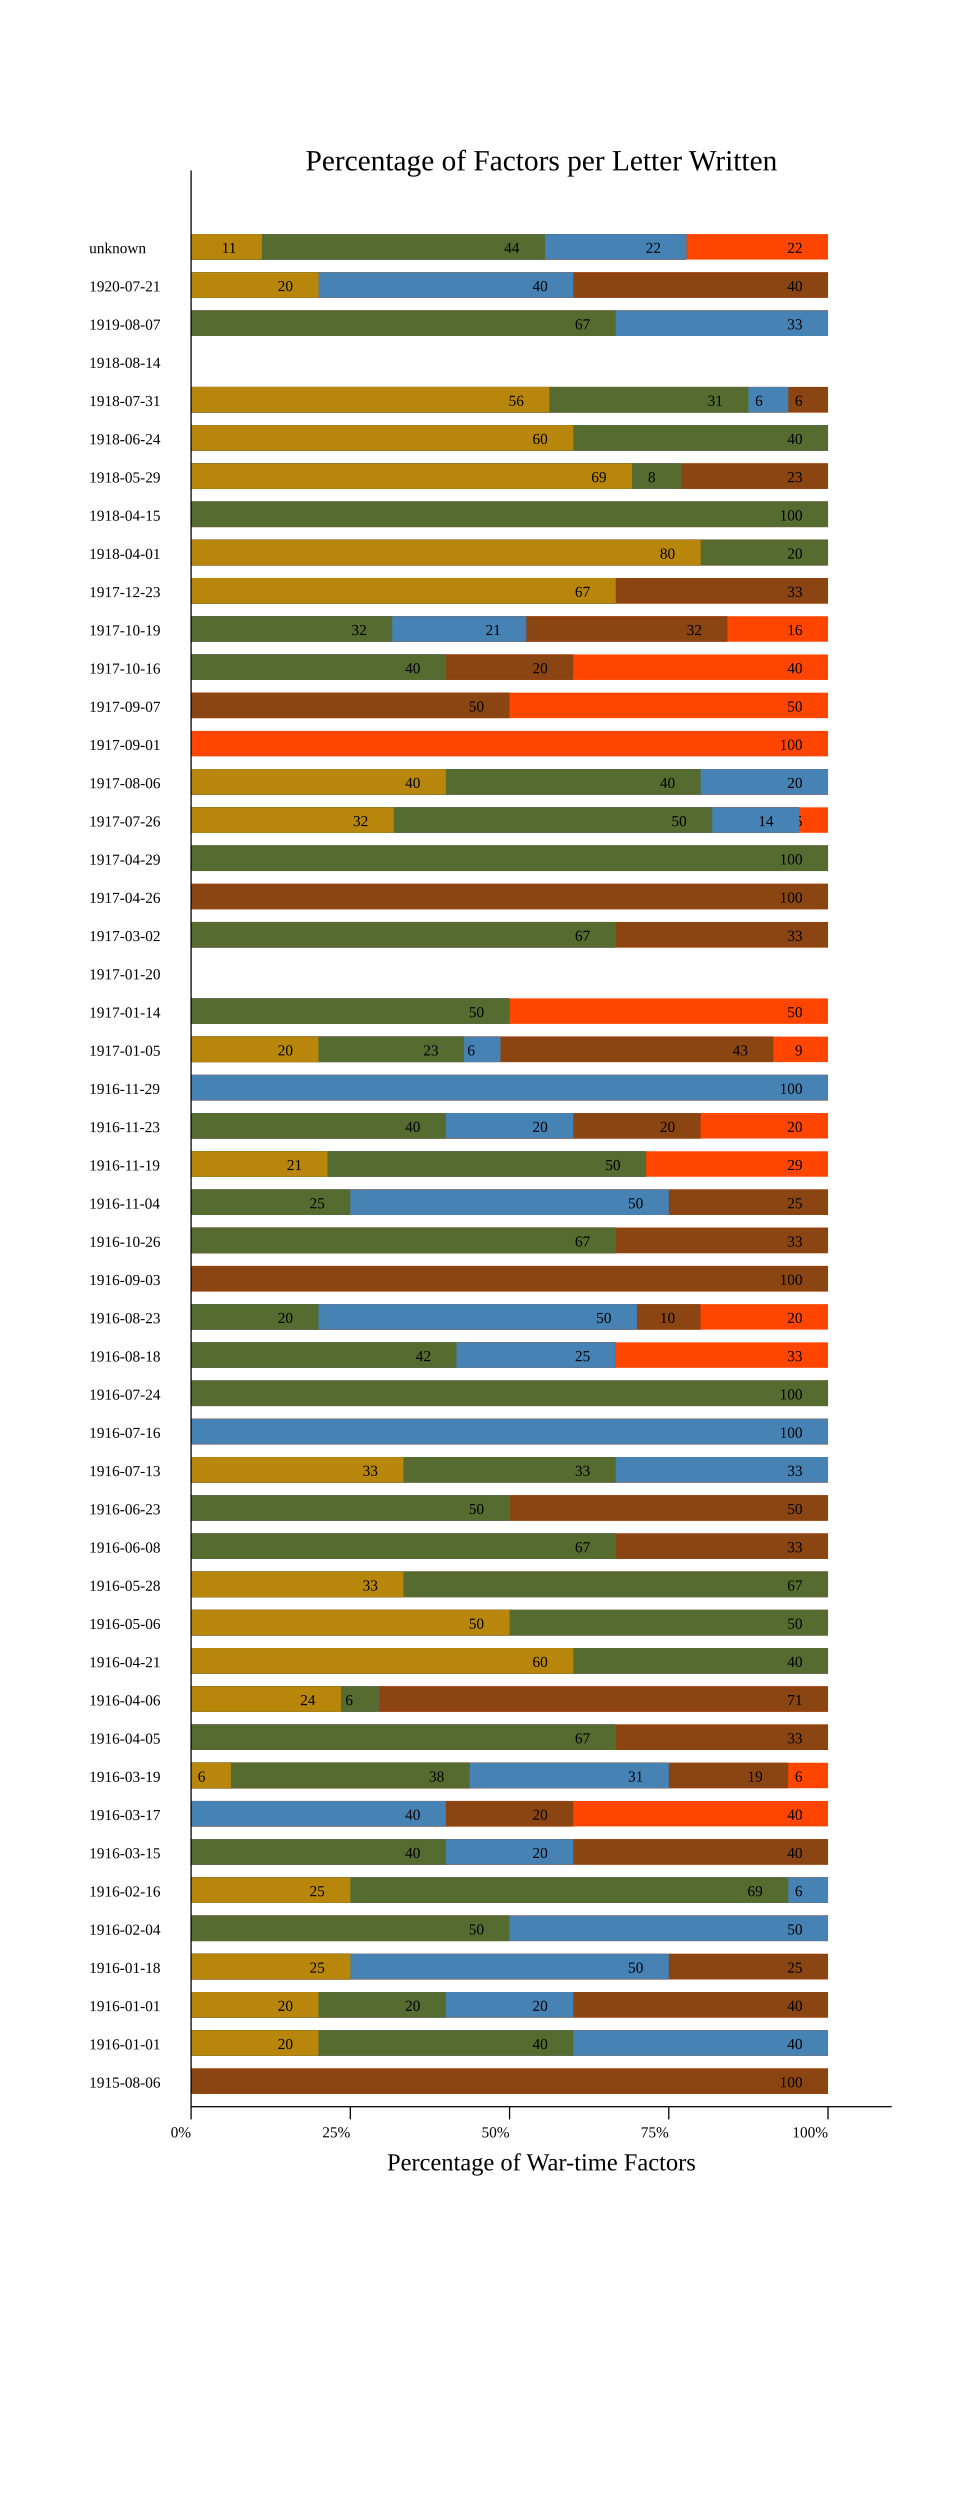
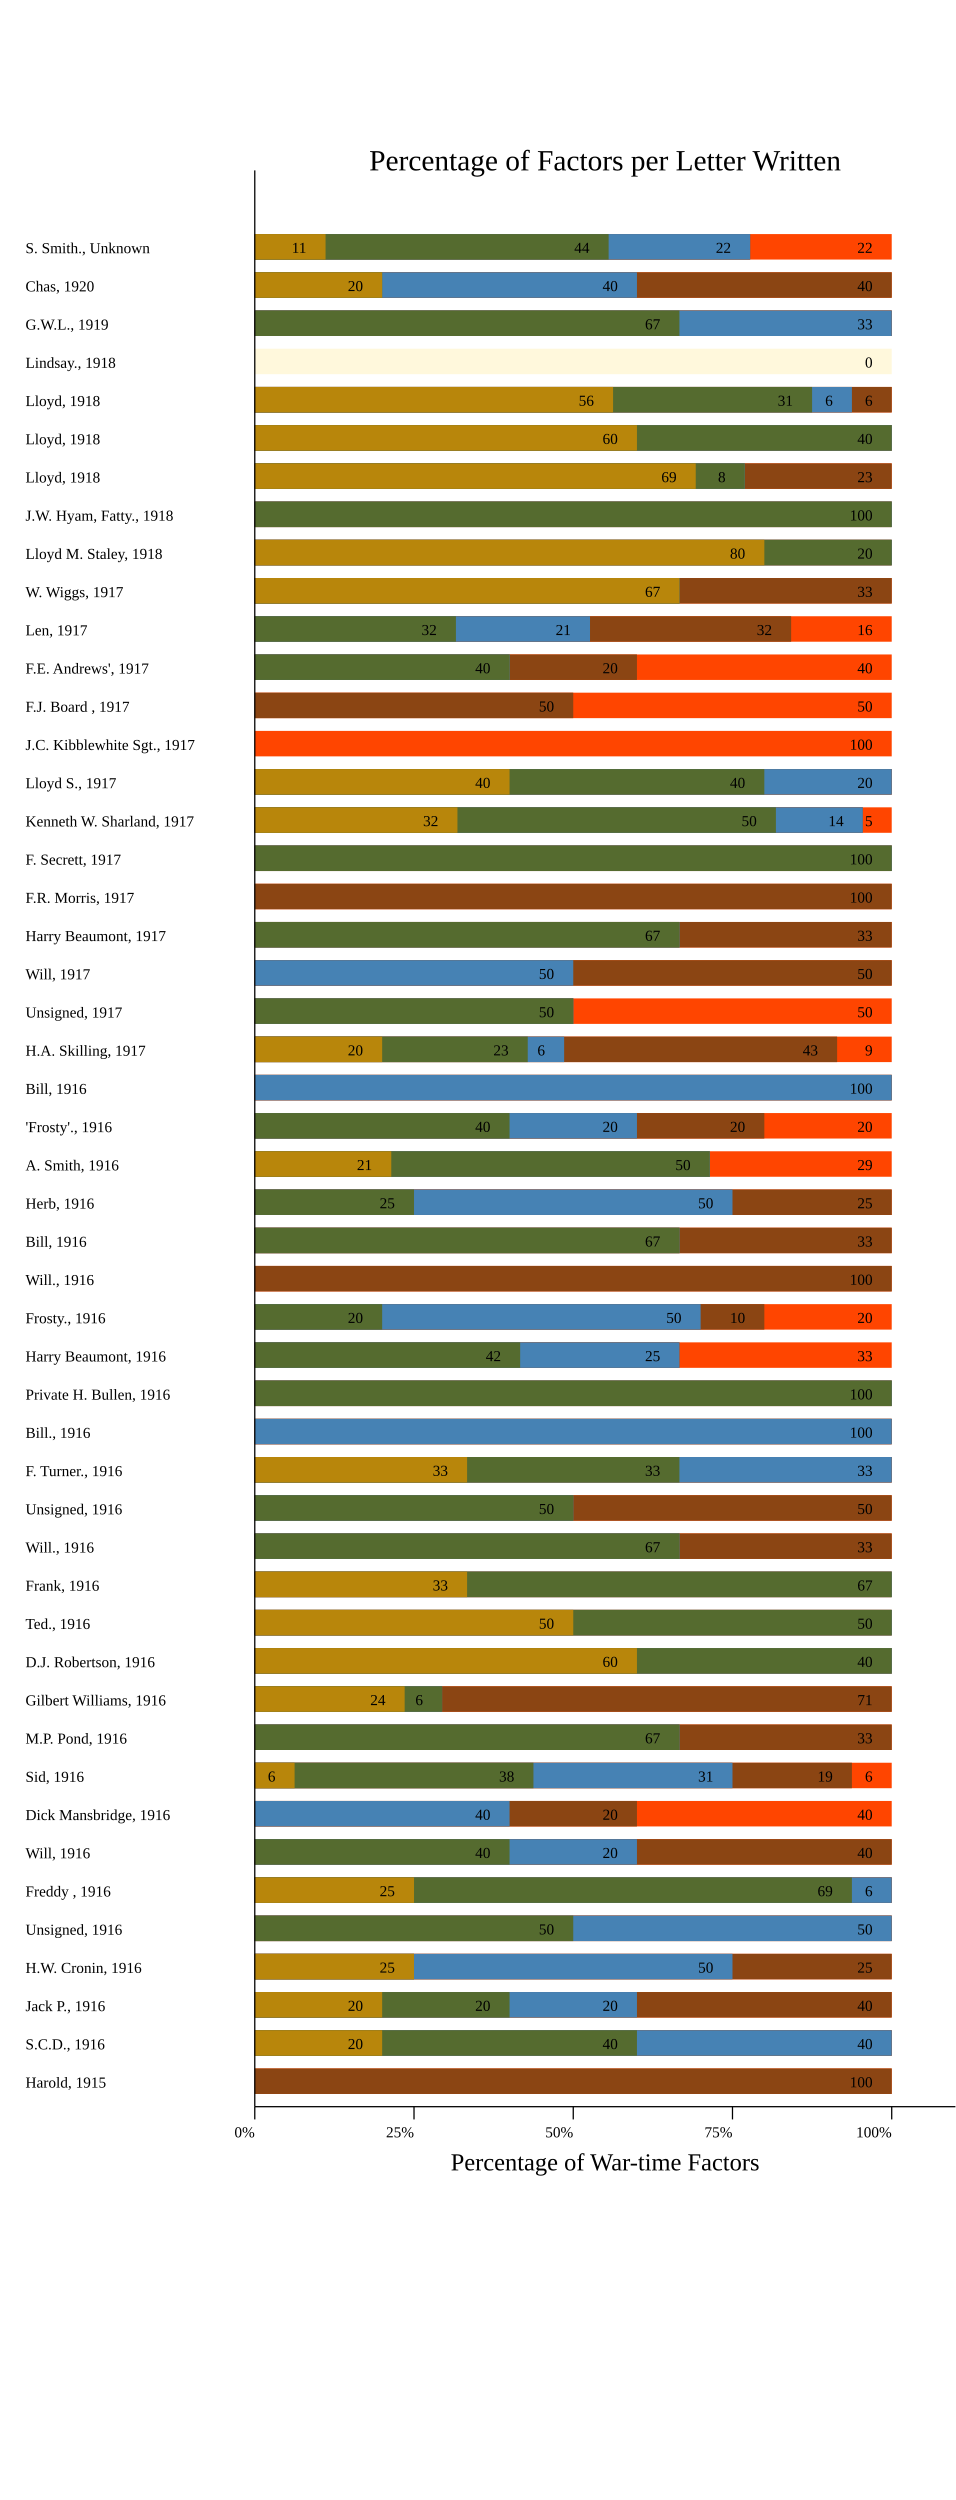
- <svg xmlns="http://www.w3.org/2000/svg" height="1570" width="600" viewBox="-150, -1620, 750, 1895">
+ <svg xmlns="http://www.w3.org/2000/svg" height="1570" width="600" viewBox="-200, -1620, 750, 1895">
  <rect x=" 0" y="-30" width="500" height="20" opacity="1" fill="#FF4500" />
  <rect x=" 0" y="-30" width="500" height="20" opacity="1" fill="#8B4513" />
-   <text x="480" y="-18" text-anchor="end" dominant-baseline="middle">100</text>
+   <text x="485" y="-18" text-anchor="end" dominant-baseline="middle">100</text>
  <rect x=" 0" y="-30" width="0" height="20" opacity="1" fill="#4682B4" />
  <rect x=" 0" y="-30" width="0" height="20" opacity="1" fill="#556B2F" />
  <rect x=" 0" y="-30" width="0" height="20" opacity="1" fill="#B8860B" />
-   <text x="-80" y="-15" fill="black">1915-08-06</text>
+   <text x="-180" y="-15" fill="black">Harold, 1915</text>
  <rect x=" 0" y="-60" width="500" height="20" opacity="1" fill="#FF4500" />
  <rect x=" 0" y="-60" width="500" height="20" opacity="1" fill="#8B4513" />
  <rect x=" 0" y="-60" width="500" height="20" opacity="1" fill="#4682B4" />
-   <text x="480" y="-48" text-anchor="end" dominant-baseline="middle">40</text>
+   <text x="485" y="-48" text-anchor="end" dominant-baseline="middle">40</text>
  <rect x=" 0" y="-60" width="300" height="20" opacity="1" fill="#556B2F" />
-   <text x="280" y="-48" text-anchor="end" dominant-baseline="middle">40</text>
+   <text x="285" y="-48" text-anchor="end" dominant-baseline="middle">40</text>
  <rect x=" 0" y="-60" width="100" height="20" opacity="1" fill="#B8860B" />
-   <text x="80" y="-48" text-anchor="end" dominant-baseline="middle">20</text>
-   <text x="-80" y="-45" fill="black">1916-01-01</text>
+   <text x="85" y="-48" text-anchor="end" dominant-baseline="middle">20</text>
+   <text x="-180" y="-45" fill="black">S.C.D., 1916</text>
  <rect x=" 0" y="-90" width="500" height="20" opacity="1" fill="#FF4500" />
  <rect x=" 0" y="-90" width="500" height="20" opacity="1" fill="#8B4513" />
-   <text x="480" y="-78" text-anchor="end" dominant-baseline="middle">40</text>
+   <text x="485" y="-78" text-anchor="end" dominant-baseline="middle">40</text>
  <rect x=" 0" y="-90" width="300" height="20" opacity="1" fill="#4682B4" />
-   <text x="280" y="-78" text-anchor="end" dominant-baseline="middle">20</text>
+   <text x="285" y="-78" text-anchor="end" dominant-baseline="middle">20</text>
  <rect x=" 0" y="-90" width="200" height="20" opacity="1" fill="#556B2F" />
-   <text x="180" y="-78" text-anchor="end" dominant-baseline="middle">20</text>
+   <text x="185" y="-78" text-anchor="end" dominant-baseline="middle">20</text>
  <rect x=" 0" y="-90" width="100" height="20" opacity="1" fill="#B8860B" />
-   <text x="80" y="-78" text-anchor="end" dominant-baseline="middle">20</text>
-   <text x="-80" y="-75" fill="black">1916-01-01</text>
+   <text x="85" y="-78" text-anchor="end" dominant-baseline="middle">20</text>
+   <text x="-180" y="-75" fill="black">Jack P., 1916</text>
  <rect x=" 0" y="-120" width="500" height="20" opacity="1" fill="#FF4500" />
  <rect x=" 0" y="-120" width="500" height="20" opacity="1" fill="#8B4513" />
-   <text x="480" y="-108" text-anchor="end" dominant-baseline="middle">25</text>
+   <text x="485" y="-108" text-anchor="end" dominant-baseline="middle">25</text>
  <rect x=" 0" y="-120" width="375" height="20" opacity="1" fill="#4682B4" />
-   <text x="355" y="-108" text-anchor="end" dominant-baseline="middle">50</text>
+   <text x="360" y="-108" text-anchor="end" dominant-baseline="middle">50</text>
  <rect x=" 0" y="-120" width="125" height="20" opacity="1" fill="#556B2F" />
  <rect x=" 0" y="-120" width="125" height="20" opacity="1" fill="#B8860B" />
-   <text x="105" y="-108" text-anchor="end" dominant-baseline="middle">25</text>
-   <text x="-80" y="-105" fill="black">1916-01-18</text>
+   <text x="110" y="-108" text-anchor="end" dominant-baseline="middle">25</text>
+   <text x="-180" y="-105" fill="black">H.W. Cronin, 1916</text>
  <rect x=" 0" y="-150" width="500" height="20" opacity="1" fill="#FF4500" />
  <rect x=" 0" y="-150" width="500" height="20" opacity="1" fill="#8B4513" />
  <rect x=" 0" y="-150" width="500" height="20" opacity="1" fill="#4682B4" />
-   <text x="480" y="-138" text-anchor="end" dominant-baseline="middle">50</text>
+   <text x="485" y="-138" text-anchor="end" dominant-baseline="middle">50</text>
  <rect x=" 0" y="-150" width="250" height="20" opacity="1" fill="#556B2F" />
-   <text x="230" y="-138" text-anchor="end" dominant-baseline="middle">50</text>
+   <text x="235" y="-138" text-anchor="end" dominant-baseline="middle">50</text>
  <rect x=" 0" y="-150" width="0" height="20" opacity="1" fill="#B8860B" />
-   <text x="-80" y="-135" fill="black">1916-02-04</text>
+   <text x="-180" y="-135" fill="black">Unsigned, 1916</text>
  <rect x=" 0" y="-180" width="500" height="20" opacity="1" fill="#FF4500" />
  <rect x=" 0" y="-180" width="500" height="20" opacity="1" fill="#8B4513" />
  <rect x=" 0" y="-180" width="500" height="20" opacity="1" fill="#4682B4" />
-   <text x="480" y="-168" text-anchor="end" dominant-baseline="middle">6</text>
+   <text x="485" y="-168" text-anchor="end" dominant-baseline="middle">6</text>
  <rect x=" 0" y="-180" width="468.75" height="20" opacity="1" fill="#556B2F" />
-   <text x="448.75" y="-168" text-anchor="end" dominant-baseline="middle">69</text>
+   <text x="453.75" y="-168" text-anchor="end" dominant-baseline="middle">69</text>
  <rect x=" 0" y="-180" width="125" height="20" opacity="1" fill="#B8860B" />
-   <text x="105" y="-168" text-anchor="end" dominant-baseline="middle">25</text>
-   <text x="-80" y="-165" fill="black">1916-02-16</text>
+   <text x="110" y="-168" text-anchor="end" dominant-baseline="middle">25</text>
+   <text x="-180" y="-165" fill="black">Freddy , 1916</text>
  <rect x=" 0" y="-210" width="500" height="20" opacity="1" fill="#FF4500" />
  <rect x=" 0" y="-210" width="500" height="20" opacity="1" fill="#8B4513" />
-   <text x="480" y="-198" text-anchor="end" dominant-baseline="middle">40</text>
+   <text x="485" y="-198" text-anchor="end" dominant-baseline="middle">40</text>
  <rect x=" 0" y="-210" width="300" height="20" opacity="1" fill="#4682B4" />
-   <text x="280" y="-198" text-anchor="end" dominant-baseline="middle">20</text>
+   <text x="285" y="-198" text-anchor="end" dominant-baseline="middle">20</text>
  <rect x=" 0" y="-210" width="200" height="20" opacity="1" fill="#556B2F" />
-   <text x="180" y="-198" text-anchor="end" dominant-baseline="middle">40</text>
+   <text x="185" y="-198" text-anchor="end" dominant-baseline="middle">40</text>
  <rect x=" 0" y="-210" width="0" height="20" opacity="1" fill="#B8860B" />
-   <text x="-80" y="-195" fill="black">1916-03-15</text>
+   <text x="-180" y="-195" fill="black">Will, 1916</text>
  <rect x=" 0" y="-240" width="500" height="20" opacity="1" fill="#FF4500" />
-   <text x="480" y="-228" text-anchor="end" dominant-baseline="middle">40</text>
+   <text x="485" y="-228" text-anchor="end" dominant-baseline="middle">40</text>
  <rect x=" 0" y="-240" width="300" height="20" opacity="1" fill="#8B4513" />
-   <text x="280" y="-228" text-anchor="end" dominant-baseline="middle">20</text>
+   <text x="285" y="-228" text-anchor="end" dominant-baseline="middle">20</text>
  <rect x=" 0" y="-240" width="200" height="20" opacity="1" fill="#4682B4" />
-   <text x="180" y="-228" text-anchor="end" dominant-baseline="middle">40</text>
+   <text x="185" y="-228" text-anchor="end" dominant-baseline="middle">40</text>
  <rect x=" 0" y="-240" width="0" height="20" opacity="1" fill="#556B2F" />
  <rect x=" 0" y="-240" width="0" height="20" opacity="1" fill="#B8860B" />
-   <text x="-80" y="-225" fill="black">1916-03-17</text>
+   <text x="-180" y="-225" fill="black">Dick Mansbridge, 1916</text>
  <rect x=" 0" y="-270" width="500" height="20" opacity="1" fill="#FF4500" />
-   <text x="480" y="-258" text-anchor="end" dominant-baseline="middle">6</text>
+   <text x="485" y="-258" text-anchor="end" dominant-baseline="middle">6</text>
  <rect x=" 0" y="-270" width="468.75" height="20" opacity="1" fill="#8B4513" />
-   <text x="448.75" y="-258" text-anchor="end" dominant-baseline="middle">19</text>
+   <text x="453.75" y="-258" text-anchor="end" dominant-baseline="middle">19</text>
  <rect x=" 0" y="-270" width="375" height="20" opacity="1" fill="#4682B4" />
-   <text x="355" y="-258" text-anchor="end" dominant-baseline="middle">31</text>
+   <text x="360" y="-258" text-anchor="end" dominant-baseline="middle">31</text>
  <rect x=" 0" y="-270" width="218.75" height="20" opacity="1" fill="#556B2F" />
-   <text x="198.75" y="-258" text-anchor="end" dominant-baseline="middle">38</text>
+   <text x="203.75" y="-258" text-anchor="end" dominant-baseline="middle">38</text>
  <rect x=" 0" y="-270" width="31.25" height="20" opacity="1" fill="#B8860B" />
-   <text x="11.25" y="-258" text-anchor="end" dominant-baseline="middle">6</text>
-   <text x="-80" y="-255" fill="black">1916-03-19</text>
+   <text x="16.25" y="-258" text-anchor="end" dominant-baseline="middle">6</text>
+   <text x="-180" y="-255" fill="black">Sid, 1916</text>
  <rect x=" 0" y="-300" width="500" height="20" opacity="1" fill="#FF4500" />
  <rect x=" 0" y="-300" width="500" height="20" opacity="1" fill="#8B4513" />
-   <text x="480" y="-288" text-anchor="end" dominant-baseline="middle">33</text>
+   <text x="485" y="-288" text-anchor="end" dominant-baseline="middle">33</text>
  <rect x=" 0" y="-300" width="333.333" height="20" opacity="1" fill="#4682B4" />
  <rect x=" 0" y="-300" width="333.333" height="20" opacity="1" fill="#556B2F" />
-   <text x="313.333" y="-288" text-anchor="end" dominant-baseline="middle">67</text>
+   <text x="318.333" y="-288" text-anchor="end" dominant-baseline="middle">67</text>
  <rect x=" 0" y="-300" width="0" height="20" opacity="1" fill="#B8860B" />
-   <text x="-80" y="-285" fill="black">1916-04-05</text>
+   <text x="-180" y="-285" fill="black">M.P. Pond, 1916</text>
  <rect x=" 0" y="-330" width="500" height="20" opacity="1" fill="#FF4500" />
  <rect x=" 0" y="-330" width="500" height="20" opacity="1" fill="#8B4513" />
-   <text x="480" y="-318" text-anchor="end" dominant-baseline="middle">71</text>
+   <text x="485" y="-318" text-anchor="end" dominant-baseline="middle">71</text>
  <rect x=" 0" y="-330" width="147.059" height="20" opacity="1" fill="#4682B4" />
  <rect x=" 0" y="-330" width="147.059" height="20" opacity="1" fill="#556B2F" />
-   <text x="127.059" y="-318" text-anchor="end" dominant-baseline="middle">6</text>
+   <text x="132.059" y="-318" text-anchor="end" dominant-baseline="middle">6</text>
  <rect x=" 0" y="-330" width="117.647" height="20" opacity="1" fill="#B8860B" />
-   <text x="97.647" y="-318" text-anchor="end" dominant-baseline="middle">24</text>
-   <text x="-80" y="-315" fill="black">1916-04-06</text>
+   <text x="102.647" y="-318" text-anchor="end" dominant-baseline="middle">24</text>
+   <text x="-180" y="-315" fill="black">Gilbert Williams, 1916</text>
  <rect x=" 0" y="-360" width="500" height="20" opacity="1" fill="#FF4500" />
  <rect x=" 0" y="-360" width="500" height="20" opacity="1" fill="#8B4513" />
  <rect x=" 0" y="-360" width="500" height="20" opacity="1" fill="#4682B4" />
  <rect x=" 0" y="-360" width="500" height="20" opacity="1" fill="#556B2F" />
-   <text x="480" y="-348" text-anchor="end" dominant-baseline="middle">40</text>
+   <text x="485" y="-348" text-anchor="end" dominant-baseline="middle">40</text>
  <rect x=" 0" y="-360" width="300" height="20" opacity="1" fill="#B8860B" />
-   <text x="280" y="-348" text-anchor="end" dominant-baseline="middle">60</text>
-   <text x="-80" y="-345" fill="black">1916-04-21</text>
+   <text x="285" y="-348" text-anchor="end" dominant-baseline="middle">60</text>
+   <text x="-180" y="-345" fill="black">D.J. Robertson, 1916</text>
  <rect x=" 0" y="-390" width="500" height="20" opacity="1" fill="#FF4500" />
  <rect x=" 0" y="-390" width="500" height="20" opacity="1" fill="#8B4513" />
  <rect x=" 0" y="-390" width="500" height="20" opacity="1" fill="#4682B4" />
  <rect x=" 0" y="-390" width="500" height="20" opacity="1" fill="#556B2F" />
-   <text x="480" y="-378" text-anchor="end" dominant-baseline="middle">50</text>
+   <text x="485" y="-378" text-anchor="end" dominant-baseline="middle">50</text>
  <rect x=" 0" y="-390" width="250" height="20" opacity="1" fill="#B8860B" />
-   <text x="230" y="-378" text-anchor="end" dominant-baseline="middle">50</text>
-   <text x="-80" y="-375" fill="black">1916-05-06</text>
+   <text x="235" y="-378" text-anchor="end" dominant-baseline="middle">50</text>
+   <text x="-180" y="-375" fill="black"> Ted., 1916</text>
  <rect x=" 0" y="-420" width="500" height="20" opacity="1" fill="#FF4500" />
  <rect x=" 0" y="-420" width="500" height="20" opacity="1" fill="#8B4513" />
  <rect x=" 0" y="-420" width="500" height="20" opacity="1" fill="#4682B4" />
  <rect x=" 0" y="-420" width="500" height="20" opacity="1" fill="#556B2F" />
-   <text x="480" y="-408" text-anchor="end" dominant-baseline="middle">67</text>
+   <text x="485" y="-408" text-anchor="end" dominant-baseline="middle">67</text>
  <rect x=" 0" y="-420" width="166.667" height="20" opacity="1" fill="#B8860B" />
-   <text x="146.667" y="-408" text-anchor="end" dominant-baseline="middle">33</text>
-   <text x="-80" y="-405" fill="black">1916-05-28</text>
+   <text x="151.667" y="-408" text-anchor="end" dominant-baseline="middle">33</text>
+   <text x="-180" y="-405" fill="black"> Frank, 1916</text>
  <rect x=" 0" y="-450" width="500" height="20" opacity="1" fill="#FF4500" />
  <rect x=" 0" y="-450" width="500" height="20" opacity="1" fill="#8B4513" />
-   <text x="480" y="-438" text-anchor="end" dominant-baseline="middle">33</text>
+   <text x="485" y="-438" text-anchor="end" dominant-baseline="middle">33</text>
  <rect x=" 0" y="-450" width="333.333" height="20" opacity="1" fill="#4682B4" />
  <rect x=" 0" y="-450" width="333.333" height="20" opacity="1" fill="#556B2F" />
-   <text x="313.333" y="-438" text-anchor="end" dominant-baseline="middle">67</text>
+   <text x="318.333" y="-438" text-anchor="end" dominant-baseline="middle">67</text>
  <rect x=" 0" y="-450" width="0" height="20" opacity="1" fill="#B8860B" />
-   <text x="-80" y="-435" fill="black">1916-06-08</text>
+   <text x="-180" y="-435" fill="black">Will., 1916</text>
  <rect x=" 0" y="-480" width="500" height="20" opacity="1" fill="#FF4500" />
  <rect x=" 0" y="-480" width="500" height="20" opacity="1" fill="#8B4513" />
-   <text x="480" y="-468" text-anchor="end" dominant-baseline="middle">50</text>
+   <text x="485" y="-468" text-anchor="end" dominant-baseline="middle">50</text>
  <rect x=" 0" y="-480" width="250" height="20" opacity="1" fill="#4682B4" />
  <rect x=" 0" y="-480" width="250" height="20" opacity="1" fill="#556B2F" />
-   <text x="230" y="-468" text-anchor="end" dominant-baseline="middle">50</text>
+   <text x="235" y="-468" text-anchor="end" dominant-baseline="middle">50</text>
  <rect x=" 0" y="-480" width="0" height="20" opacity="1" fill="#B8860B" />
-   <text x="-80" y="-465" fill="black">1916-06-23</text>
+   <text x="-180" y="-465" fill="black">Unsigned, 1916</text>
  <rect x=" 0" y="-510" width="500" height="20" opacity="1" fill="#FF4500" />
  <rect x=" 0" y="-510" width="500" height="20" opacity="1" fill="#8B4513" />
  <rect x=" 0" y="-510" width="500" height="20" opacity="1" fill="#4682B4" />
-   <text x="480" y="-498" text-anchor="end" dominant-baseline="middle">33</text>
+   <text x="485" y="-498" text-anchor="end" dominant-baseline="middle">33</text>
  <rect x=" 0" y="-510" width="333.333" height="20" opacity="1" fill="#556B2F" />
-   <text x="313.333" y="-498" text-anchor="end" dominant-baseline="middle">33</text>
+   <text x="318.333" y="-498" text-anchor="end" dominant-baseline="middle">33</text>
  <rect x=" 0" y="-510" width="166.667" height="20" opacity="1" fill="#B8860B" />
-   <text x="146.667" y="-498" text-anchor="end" dominant-baseline="middle">33</text>
-   <text x="-80" y="-495" fill="black">1916-07-13</text>
+   <text x="151.667" y="-498" text-anchor="end" dominant-baseline="middle">33</text>
+   <text x="-180" y="-495" fill="black">F. Turner., 1916</text>
  <rect x=" 0" y="-540" width="500" height="20" opacity="1" fill="#FF4500" />
  <rect x=" 0" y="-540" width="500" height="20" opacity="1" fill="#8B4513" />
  <rect x=" 0" y="-540" width="500" height="20" opacity="1" fill="#4682B4" />
-   <text x="480" y="-528" text-anchor="end" dominant-baseline="middle">100</text>
+   <text x="485" y="-528" text-anchor="end" dominant-baseline="middle">100</text>
  <rect x=" 0" y="-540" width="0" height="20" opacity="1" fill="#556B2F" />
  <rect x=" 0" y="-540" width="0" height="20" opacity="1" fill="#B8860B" />
-   <text x="-80" y="-525" fill="black">1916-07-16</text>
+   <text x="-180" y="-525" fill="black">Bill., 1916</text>
  <rect x=" 0" y="-570" width="500" height="20" opacity="1" fill="#FF4500" />
  <rect x=" 0" y="-570" width="500" height="20" opacity="1" fill="#8B4513" />
  <rect x=" 0" y="-570" width="500" height="20" opacity="1" fill="#4682B4" />
  <rect x=" 0" y="-570" width="500" height="20" opacity="1" fill="#556B2F" />
-   <text x="480" y="-558" text-anchor="end" dominant-baseline="middle">100</text>
+   <text x="485" y="-558" text-anchor="end" dominant-baseline="middle">100</text>
  <rect x=" 0" y="-570" width="0" height="20" opacity="1" fill="#B8860B" />
-   <text x="-80" y="-555" fill="black">1916-07-24</text>
+   <text x="-180" y="-555" fill="black">Private H. Bullen, 1916</text>
  <rect x=" 0" y="-600" width="500" height="20" opacity="1" fill="#FF4500" />
-   <text x="480" y="-588" text-anchor="end" dominant-baseline="middle">33</text>
+   <text x="485" y="-588" text-anchor="end" dominant-baseline="middle">33</text>
  <rect x=" 0" y="-600" width="333.333" height="20" opacity="1" fill="#8B4513" />
  <rect x=" 0" y="-600" width="333.333" height="20" opacity="1" fill="#4682B4" />
-   <text x="313.333" y="-588" text-anchor="end" dominant-baseline="middle">25</text>
+   <text x="318.333" y="-588" text-anchor="end" dominant-baseline="middle">25</text>
  <rect x=" 0" y="-600" width="208.333" height="20" opacity="1" fill="#556B2F" />
-   <text x="188.333" y="-588" text-anchor="end" dominant-baseline="middle">42</text>
+   <text x="193.333" y="-588" text-anchor="end" dominant-baseline="middle">42</text>
  <rect x=" 0" y="-600" width="0" height="20" opacity="1" fill="#B8860B" />
-   <text x="-80" y="-585" fill="black">1916-08-18</text>
+   <text x="-180" y="-585" fill="black">Harry Beaumont, 1916</text>
  <rect x=" 0" y="-630" width="500" height="20" opacity="1" fill="#FF4500" />
-   <text x="480" y="-618" text-anchor="end" dominant-baseline="middle">20</text>
+   <text x="485" y="-618" text-anchor="end" dominant-baseline="middle">20</text>
  <rect x=" 0" y="-630" width="400" height="20" opacity="1" fill="#8B4513" />
-   <text x="380" y="-618" text-anchor="end" dominant-baseline="middle">10</text>
+   <text x="385" y="-618" text-anchor="end" dominant-baseline="middle">10</text>
  <rect x=" 0" y="-630" width="350" height="20" opacity="1" fill="#4682B4" />
-   <text x="330" y="-618" text-anchor="end" dominant-baseline="middle">50</text>
+   <text x="335" y="-618" text-anchor="end" dominant-baseline="middle">50</text>
  <rect x=" 0" y="-630" width="100" height="20" opacity="1" fill="#556B2F" />
-   <text x="80" y="-618" text-anchor="end" dominant-baseline="middle">20</text>
+   <text x="85" y="-618" text-anchor="end" dominant-baseline="middle">20</text>
  <rect x=" 0" y="-630" width="0" height="20" opacity="1" fill="#B8860B" />
-   <text x="-80" y="-615" fill="black">1916-08-23</text>
+   <text x="-180" y="-615" fill="black">Frosty., 1916</text>
  <rect x=" 0" y="-660" width="500" height="20" opacity="1" fill="#FF4500" />
  <rect x=" 0" y="-660" width="500" height="20" opacity="1" fill="#8B4513" />
-   <text x="480" y="-648" text-anchor="end" dominant-baseline="middle">100</text>
+   <text x="485" y="-648" text-anchor="end" dominant-baseline="middle">100</text>
  <rect x=" 0" y="-660" width="0" height="20" opacity="1" fill="#4682B4" />
  <rect x=" 0" y="-660" width="0" height="20" opacity="1" fill="#556B2F" />
  <rect x=" 0" y="-660" width="0" height="20" opacity="1" fill="#B8860B" />
-   <text x="-80" y="-645" fill="black">1916-09-03</text>
+   <text x="-180" y="-645" fill="black">Will., 1916</text>
  <rect x=" 0" y="-690" width="500" height="20" opacity="1" fill="#FF4500" />
  <rect x=" 0" y="-690" width="500" height="20" opacity="1" fill="#8B4513" />
-   <text x="480" y="-678" text-anchor="end" dominant-baseline="middle">33</text>
+   <text x="485" y="-678" text-anchor="end" dominant-baseline="middle">33</text>
  <rect x=" 0" y="-690" width="333.333" height="20" opacity="1" fill="#4682B4" />
  <rect x=" 0" y="-690" width="333.333" height="20" opacity="1" fill="#556B2F" />
-   <text x="313.333" y="-678" text-anchor="end" dominant-baseline="middle">67</text>
+   <text x="318.333" y="-678" text-anchor="end" dominant-baseline="middle">67</text>
  <rect x=" 0" y="-690" width="0" height="20" opacity="1" fill="#B8860B" />
-   <text x="-80" y="-675" fill="black">1916-10-26</text>
+   <text x="-180" y="-675" fill="black">Bill, 1916</text>
  <rect x=" 0" y="-720" width="500" height="20" opacity="1" fill="#FF4500" />
  <rect x=" 0" y="-720" width="500" height="20" opacity="1" fill="#8B4513" />
-   <text x="480" y="-708" text-anchor="end" dominant-baseline="middle">25</text>
+   <text x="485" y="-708" text-anchor="end" dominant-baseline="middle">25</text>
  <rect x=" 0" y="-720" width="375" height="20" opacity="1" fill="#4682B4" />
-   <text x="355" y="-708" text-anchor="end" dominant-baseline="middle">50</text>
+   <text x="360" y="-708" text-anchor="end" dominant-baseline="middle">50</text>
  <rect x=" 0" y="-720" width="125" height="20" opacity="1" fill="#556B2F" />
-   <text x="105" y="-708" text-anchor="end" dominant-baseline="middle">25</text>
+   <text x="110" y="-708" text-anchor="end" dominant-baseline="middle">25</text>
  <rect x=" 0" y="-720" width="0" height="20" opacity="1" fill="#B8860B" />
-   <text x="-80" y="-705" fill="black">1916-11-04</text>
+   <text x="-180" y="-705" fill="black">Herb, 1916</text>
  <rect x=" 0" y="-750" width="500" height="20" opacity="1" fill="#FF4500" />
-   <text x="480" y="-738" text-anchor="end" dominant-baseline="middle">29</text>
+   <text x="485" y="-738" text-anchor="end" dominant-baseline="middle">29</text>
  <rect x=" 0" y="-750" width="357.143" height="20" opacity="1" fill="#8B4513" />
  <rect x=" 0" y="-750" width="357.143" height="20" opacity="1" fill="#4682B4" />
  <rect x=" 0" y="-750" width="357.143" height="20" opacity="1" fill="#556B2F" />
-   <text x="337.143" y="-738" text-anchor="end" dominant-baseline="middle">50</text>
+   <text x="342.143" y="-738" text-anchor="end" dominant-baseline="middle">50</text>
  <rect x=" 0" y="-750" width="107.143" height="20" opacity="1" fill="#B8860B" />
-   <text x="87.143" y="-738" text-anchor="end" dominant-baseline="middle">21</text>
-   <text x="-80" y="-735" fill="black">1916-11-19</text>
+   <text x="92.143" y="-738" text-anchor="end" dominant-baseline="middle">21</text>
+   <text x="-180" y="-735" fill="black">A. Smith, 1916</text>
  <rect x=" 0" y="-780" width="500" height="20" opacity="1" fill="#FF4500" />
-   <text x="480" y="-768" text-anchor="end" dominant-baseline="middle">20</text>
+   <text x="485" y="-768" text-anchor="end" dominant-baseline="middle">20</text>
  <rect x=" 0" y="-780" width="400" height="20" opacity="1" fill="#8B4513" />
-   <text x="380" y="-768" text-anchor="end" dominant-baseline="middle">20</text>
+   <text x="385" y="-768" text-anchor="end" dominant-baseline="middle">20</text>
  <rect x=" 0" y="-780" width="300" height="20" opacity="1" fill="#4682B4" />
-   <text x="280" y="-768" text-anchor="end" dominant-baseline="middle">20</text>
+   <text x="285" y="-768" text-anchor="end" dominant-baseline="middle">20</text>
  <rect x=" 0" y="-780" width="200" height="20" opacity="1" fill="#556B2F" />
-   <text x="180" y="-768" text-anchor="end" dominant-baseline="middle">40</text>
+   <text x="185" y="-768" text-anchor="end" dominant-baseline="middle">40</text>
  <rect x=" 0" y="-780" width="0" height="20" opacity="1" fill="#B8860B" />
-   <text x="-80" y="-765" fill="black">1916-11-23</text>
+   <text x="-180" y="-765" fill="black">'Frosty'., 1916</text>
  <rect x=" 0" y="-810" width="500" height="20" opacity="1" fill="#FF4500" />
  <rect x=" 0" y="-810" width="500" height="20" opacity="1" fill="#8B4513" />
  <rect x=" 0" y="-810" width="500" height="20" opacity="1" fill="#4682B4" />
-   <text x="480" y="-798" text-anchor="end" dominant-baseline="middle">100</text>
+   <text x="485" y="-798" text-anchor="end" dominant-baseline="middle">100</text>
  <rect x=" 0" y="-810" width="0" height="20" opacity="1" fill="#556B2F" />
  <rect x=" 0" y="-810" width="0" height="20" opacity="1" fill="#B8860B" />
-   <text x="-80" y="-795" fill="black">1916-11-29</text>
+   <text x="-180" y="-795" fill="black">Bill, 1916</text>
  <rect x=" 0" y="-840" width="500" height="20" opacity="1" fill="#FF4500" />
-   <text x="480" y="-828" text-anchor="end" dominant-baseline="middle">9</text>
+   <text x="485" y="-828" text-anchor="end" dominant-baseline="middle">9</text>
  <rect x=" 0" y="-840" width="457.143" height="20" opacity="1" fill="#8B4513" />
-   <text x="437.143" y="-828" text-anchor="end" dominant-baseline="middle">43</text>
+   <text x="442.143" y="-828" text-anchor="end" dominant-baseline="middle">43</text>
  <rect x=" 0" y="-840" width="242.857" height="20" opacity="1" fill="#4682B4" />
-   <text x="222.857" y="-828" text-anchor="end" dominant-baseline="middle">6</text>
+   <text x="227.857" y="-828" text-anchor="end" dominant-baseline="middle">6</text>
  <rect x=" 0" y="-840" width="214.286" height="20" opacity="1" fill="#556B2F" />
-   <text x="194.286" y="-828" text-anchor="end" dominant-baseline="middle">23</text>
+   <text x="199.286" y="-828" text-anchor="end" dominant-baseline="middle">23</text>
  <rect x=" 0" y="-840" width="100" height="20" opacity="1" fill="#B8860B" />
-   <text x="80" y="-828" text-anchor="end" dominant-baseline="middle">20</text>
-   <text x="-80" y="-825" fill="black">1917-01-05</text>
+   <text x="85" y="-828" text-anchor="end" dominant-baseline="middle">20</text>
+   <text x="-180" y="-825" fill="black"> H.A. Skilling, 1917</text>
  <rect x=" 0" y="-870" width="500" height="20" opacity="1" fill="#FF4500" />
-   <text x="480" y="-858" text-anchor="end" dominant-baseline="middle">50</text>
+   <text x="485" y="-858" text-anchor="end" dominant-baseline="middle">50</text>
  <rect x=" 0" y="-870" width="250" height="20" opacity="1" fill="#8B4513" />
  <rect x=" 0" y="-870" width="250" height="20" opacity="1" fill="#4682B4" />
  <rect x=" 0" y="-870" width="250" height="20" opacity="1" fill="#556B2F" />
-   <text x="230" y="-858" text-anchor="end" dominant-baseline="middle">50</text>
+   <text x="235" y="-858" text-anchor="end" dominant-baseline="middle">50</text>
  <rect x=" 0" y="-870" width="0" height="20" opacity="1" fill="#B8860B" />
-   <text x="-80" y="-855" fill="black">1917-01-14</text>
-   <rect x=" 0" y="-900" width="NaN" height="20" opacity="1" fill="#FF4500" />
-   <rect x=" 0" y="-900" width="NaN" height="20" opacity="1" fill="#8B4513" />
-   <rect x=" 0" y="-900" width="NaN" height="20" opacity="1" fill="#4682B4" />
-   <rect x=" 0" y="-900" width="NaN" height="20" opacity="1" fill="#556B2F" />
-   <rect x=" 0" y="-900" width="NaN" height="20" opacity="1" fill="#B8860B" />
-   <text x="-80" y="-885" fill="black">1917-01-20</text>
+   <text x="-180" y="-855" fill="black">Unsigned, 1917</text>
+   <rect x=" 0" y="-900" width="500" height="20" opacity="1" fill="#FF4500" />
+   <rect x=" 0" y="-900" width="500" height="20" opacity="1" fill="#8B4513" />
+   <text x="485" y="-888" text-anchor="end" dominant-baseline="middle">50</text>
+   <rect x=" 0" y="-900" width="250" height="20" opacity="1" fill="#4682B4" />
+   <text x="235" y="-888" text-anchor="end" dominant-baseline="middle">50</text>
+   <rect x=" 0" y="-900" width="0" height="20" opacity="1" fill="#556B2F" />
+   <rect x=" 0" y="-900" width="0" height="20" opacity="1" fill="#B8860B" />
+   <text x="-180" y="-885" fill="black">Will, 1917</text>
  <rect x=" 0" y="-930" width="500" height="20" opacity="1" fill="#FF4500" />
  <rect x=" 0" y="-930" width="500" height="20" opacity="1" fill="#8B4513" />
-   <text x="480" y="-918" text-anchor="end" dominant-baseline="middle">33</text>
+   <text x="485" y="-918" text-anchor="end" dominant-baseline="middle">33</text>
  <rect x=" 0" y="-930" width="333.333" height="20" opacity="1" fill="#4682B4" />
  <rect x=" 0" y="-930" width="333.333" height="20" opacity="1" fill="#556B2F" />
-   <text x="313.333" y="-918" text-anchor="end" dominant-baseline="middle">67</text>
+   <text x="318.333" y="-918" text-anchor="end" dominant-baseline="middle">67</text>
  <rect x=" 0" y="-930" width="0" height="20" opacity="1" fill="#B8860B" />
-   <text x="-80" y="-915" fill="black">1917-03-02</text>
+   <text x="-180" y="-915" fill="black">Harry Beaumont, 1917</text>
  <rect x=" 0" y="-960" width="500" height="20" opacity="1" fill="#FF4500" />
  <rect x=" 0" y="-960" width="500" height="20" opacity="1" fill="#8B4513" />
-   <text x="480" y="-948" text-anchor="end" dominant-baseline="middle">100</text>
+   <text x="485" y="-948" text-anchor="end" dominant-baseline="middle">100</text>
  <rect x=" 0" y="-960" width="0" height="20" opacity="1" fill="#4682B4" />
  <rect x=" 0" y="-960" width="0" height="20" opacity="1" fill="#556B2F" />
  <rect x=" 0" y="-960" width="0" height="20" opacity="1" fill="#B8860B" />
-   <text x="-80" y="-945" fill="black">1917-04-26</text>
+   <text x="-180" y="-945" fill="black">F.R. Morris, 1917</text>
  <rect x=" 0" y="-990" width="500" height="20" opacity="1" fill="#FF4500" />
  <rect x=" 0" y="-990" width="500" height="20" opacity="1" fill="#8B4513" />
  <rect x=" 0" y="-990" width="500" height="20" opacity="1" fill="#4682B4" />
  <rect x=" 0" y="-990" width="500" height="20" opacity="1" fill="#556B2F" />
-   <text x="480" y="-978" text-anchor="end" dominant-baseline="middle">100</text>
+   <text x="485" y="-978" text-anchor="end" dominant-baseline="middle">100</text>
  <rect x=" 0" y="-990" width="0" height="20" opacity="1" fill="#B8860B" />
-   <text x="-80" y="-975" fill="black">1917-04-29</text>
+   <text x="-180" y="-975" fill="black">F. Secrett, 1917</text>
  <rect x=" 0" y="-1020" width="500" height="20" opacity="1" fill="#FF4500" />
-   <text x="480" y="-1008" text-anchor="end" dominant-baseline="middle">5</text>
+   <text x="485" y="-1008" text-anchor="end" dominant-baseline="middle">5</text>
  <rect x=" 0" y="-1020" width="477.273" height="20" opacity="1" fill="#8B4513" />
  <rect x=" 0" y="-1020" width="477.273" height="20" opacity="1" fill="#4682B4" />
-   <text x="457.273" y="-1008" text-anchor="end" dominant-baseline="middle">14</text>
+   <text x="462.273" y="-1008" text-anchor="end" dominant-baseline="middle">14</text>
  <rect x=" 0" y="-1020" width="409.091" height="20" opacity="1" fill="#556B2F" />
-   <text x="389.091" y="-1008" text-anchor="end" dominant-baseline="middle">50</text>
+   <text x="394.091" y="-1008" text-anchor="end" dominant-baseline="middle">50</text>
  <rect x=" 0" y="-1020" width="159.091" height="20" opacity="1" fill="#B8860B" />
-   <text x="139.091" y="-1008" text-anchor="end" dominant-baseline="middle">32</text>
-   <text x="-80" y="-1005" fill="black">1917-07-26</text>
+   <text x="144.091" y="-1008" text-anchor="end" dominant-baseline="middle">32</text>
+   <text x="-180" y="-1005" fill="black">Kenneth W. Sharland, 1917</text>
  <rect x=" 0" y="-1050" width="500" height="20" opacity="1" fill="#FF4500" />
  <rect x=" 0" y="-1050" width="500" height="20" opacity="1" fill="#8B4513" />
  <rect x=" 0" y="-1050" width="500" height="20" opacity="1" fill="#4682B4" />
-   <text x="480" y="-1038" text-anchor="end" dominant-baseline="middle">20</text>
+   <text x="485" y="-1038" text-anchor="end" dominant-baseline="middle">20</text>
  <rect x=" 0" y="-1050" width="400" height="20" opacity="1" fill="#556B2F" />
-   <text x="380" y="-1038" text-anchor="end" dominant-baseline="middle">40</text>
+   <text x="385" y="-1038" text-anchor="end" dominant-baseline="middle">40</text>
  <rect x=" 0" y="-1050" width="200" height="20" opacity="1" fill="#B8860B" />
-   <text x="180" y="-1038" text-anchor="end" dominant-baseline="middle">40</text>
-   <text x="-80" y="-1035" fill="black">1917-08-06</text>
+   <text x="185" y="-1038" text-anchor="end" dominant-baseline="middle">40</text>
+   <text x="-180" y="-1035" fill="black">Lloyd S., 1917</text>
  <rect x=" 0" y="-1080" width="500" height="20" opacity="1" fill="#FF4500" />
-   <text x="480" y="-1068" text-anchor="end" dominant-baseline="middle">100</text>
+   <text x="485" y="-1068" text-anchor="end" dominant-baseline="middle">100</text>
  <rect x=" 0" y="-1080" width="0" height="20" opacity="1" fill="#8B4513" />
  <rect x=" 0" y="-1080" width="0" height="20" opacity="1" fill="#4682B4" />
  <rect x=" 0" y="-1080" width="0" height="20" opacity="1" fill="#556B2F" />
  <rect x=" 0" y="-1080" width="0" height="20" opacity="1" fill="#B8860B" />
-   <text x="-80" y="-1065" fill="black">1917-09-01</text>
+   <text x="-180" y="-1065" fill="black">J.C. Kibblewhite Sgt., 1917</text>
  <rect x=" 0" y="-1110" width="500" height="20" opacity="1" fill="#FF4500" />
-   <text x="480" y="-1098" text-anchor="end" dominant-baseline="middle">50</text>
+   <text x="485" y="-1098" text-anchor="end" dominant-baseline="middle">50</text>
  <rect x=" 0" y="-1110" width="250" height="20" opacity="1" fill="#8B4513" />
-   <text x="230" y="-1098" text-anchor="end" dominant-baseline="middle">50</text>
+   <text x="235" y="-1098" text-anchor="end" dominant-baseline="middle">50</text>
  <rect x=" 0" y="-1110" width="0" height="20" opacity="1" fill="#4682B4" />
  <rect x=" 0" y="-1110" width="0" height="20" opacity="1" fill="#556B2F" />
  <rect x=" 0" y="-1110" width="0" height="20" opacity="1" fill="#B8860B" />
-   <text x="-80" y="-1095" fill="black">1917-09-07</text>
+   <text x="-180" y="-1095" fill="black"> F.J. Board , 1917</text>
  <rect x=" 0" y="-1140" width="500" height="20" opacity="1" fill="#FF4500" />
-   <text x="480" y="-1128" text-anchor="end" dominant-baseline="middle">40</text>
+   <text x="485" y="-1128" text-anchor="end" dominant-baseline="middle">40</text>
  <rect x=" 0" y="-1140" width="300" height="20" opacity="1" fill="#8B4513" />
-   <text x="280" y="-1128" text-anchor="end" dominant-baseline="middle">20</text>
+   <text x="285" y="-1128" text-anchor="end" dominant-baseline="middle">20</text>
  <rect x=" 0" y="-1140" width="200" height="20" opacity="1" fill="#4682B4" />
  <rect x=" 0" y="-1140" width="200" height="20" opacity="1" fill="#556B2F" />
-   <text x="180" y="-1128" text-anchor="end" dominant-baseline="middle">40</text>
+   <text x="185" y="-1128" text-anchor="end" dominant-baseline="middle">40</text>
  <rect x=" 0" y="-1140" width="0" height="20" opacity="1" fill="#B8860B" />
-   <text x="-80" y="-1125" fill="black">1917-10-16</text>
+   <text x="-180" y="-1125" fill="black">F.E. Andrews', 1917</text>
  <rect x=" 0" y="-1170" width="500" height="20" opacity="1" fill="#FF4500" />
-   <text x="480" y="-1158" text-anchor="end" dominant-baseline="middle">16</text>
+   <text x="485" y="-1158" text-anchor="end" dominant-baseline="middle">16</text>
  <rect x=" 0" y="-1170" width="421.053" height="20" opacity="1" fill="#8B4513" />
-   <text x="401.053" y="-1158" text-anchor="end" dominant-baseline="middle">32</text>
+   <text x="406.053" y="-1158" text-anchor="end" dominant-baseline="middle">32</text>
  <rect x=" 0" y="-1170" width="263.158" height="20" opacity="1" fill="#4682B4" />
-   <text x="243.158" y="-1158" text-anchor="end" dominant-baseline="middle">21</text>
+   <text x="248.158" y="-1158" text-anchor="end" dominant-baseline="middle">21</text>
  <rect x=" 0" y="-1170" width="157.895" height="20" opacity="1" fill="#556B2F" />
-   <text x="137.895" y="-1158" text-anchor="end" dominant-baseline="middle">32</text>
+   <text x="142.895" y="-1158" text-anchor="end" dominant-baseline="middle">32</text>
  <rect x=" 0" y="-1170" width="0" height="20" opacity="1" fill="#B8860B" />
-   <text x="-80" y="-1155" fill="black">1917-10-19</text>
+   <text x="-180" y="-1155" fill="black">Len, 1917</text>
  <rect x=" 0" y="-1200" width="500" height="20" opacity="1" fill="#FF4500" />
  <rect x=" 0" y="-1200" width="500" height="20" opacity="1" fill="#8B4513" />
-   <text x="480" y="-1188" text-anchor="end" dominant-baseline="middle">33</text>
+   <text x="485" y="-1188" text-anchor="end" dominant-baseline="middle">33</text>
  <rect x=" 0" y="-1200" width="333.333" height="20" opacity="1" fill="#4682B4" />
  <rect x=" 0" y="-1200" width="333.333" height="20" opacity="1" fill="#556B2F" />
  <rect x=" 0" y="-1200" width="333.333" height="20" opacity="1" fill="#B8860B" />
-   <text x="313.333" y="-1188" text-anchor="end" dominant-baseline="middle">67</text>
-   <text x="-80" y="-1185" fill="black">1917-12-23</text>
+   <text x="318.333" y="-1188" text-anchor="end" dominant-baseline="middle">67</text>
+   <text x="-180" y="-1185" fill="black">W. Wiggs, 1917</text>
  <rect x=" 0" y="-1230" width="500" height="20" opacity="1" fill="#FF4500" />
  <rect x=" 0" y="-1230" width="500" height="20" opacity="1" fill="#8B4513" />
  <rect x=" 0" y="-1230" width="500" height="20" opacity="1" fill="#4682B4" />
  <rect x=" 0" y="-1230" width="500" height="20" opacity="1" fill="#556B2F" />
-   <text x="480" y="-1218" text-anchor="end" dominant-baseline="middle">20</text>
+   <text x="485" y="-1218" text-anchor="end" dominant-baseline="middle">20</text>
  <rect x=" 0" y="-1230" width="400" height="20" opacity="1" fill="#B8860B" />
-   <text x="380" y="-1218" text-anchor="end" dominant-baseline="middle">80</text>
-   <text x="-80" y="-1215" fill="black">1918-04-01</text>
+   <text x="385" y="-1218" text-anchor="end" dominant-baseline="middle">80</text>
+   <text x="-180" y="-1215" fill="black">Lloyd M. Staley, 1918</text>
  <rect x=" 0" y="-1260" width="500" height="20" opacity="1" fill="#FF4500" />
  <rect x=" 0" y="-1260" width="500" height="20" opacity="1" fill="#8B4513" />
  <rect x=" 0" y="-1260" width="500" height="20" opacity="1" fill="#4682B4" />
  <rect x=" 0" y="-1260" width="500" height="20" opacity="1" fill="#556B2F" />
-   <text x="480" y="-1248" text-anchor="end" dominant-baseline="middle">100</text>
+   <text x="485" y="-1248" text-anchor="end" dominant-baseline="middle">100</text>
  <rect x=" 0" y="-1260" width="0" height="20" opacity="1" fill="#B8860B" />
-   <text x="-80" y="-1245" fill="black">1918-04-15</text>
+   <text x="-180" y="-1245" fill="black">J.W. Hyam, Fatty., 1918</text>
  <rect x=" 0" y="-1290" width="500" height="20" opacity="1" fill="#FF4500" />
  <rect x=" 0" y="-1290" width="500" height="20" opacity="1" fill="#8B4513" />
-   <text x="480" y="-1278" text-anchor="end" dominant-baseline="middle">23</text>
+   <text x="485" y="-1278" text-anchor="end" dominant-baseline="middle">23</text>
  <rect x=" 0" y="-1290" width="384.615" height="20" opacity="1" fill="#4682B4" />
  <rect x=" 0" y="-1290" width="384.615" height="20" opacity="1" fill="#556B2F" />
-   <text x="364.615" y="-1278" text-anchor="end" dominant-baseline="middle">8</text>
+   <text x="369.615" y="-1278" text-anchor="end" dominant-baseline="middle">8</text>
  <rect x=" 0" y="-1290" width="346.154" height="20" opacity="1" fill="#B8860B" />
-   <text x="326.154" y="-1278" text-anchor="end" dominant-baseline="middle">69</text>
-   <text x="-80" y="-1275" fill="black">1918-05-29</text>
+   <text x="331.154" y="-1278" text-anchor="end" dominant-baseline="middle">69</text>
+   <text x="-180" y="-1275" fill="black">Lloyd, 1918</text>
  <rect x=" 0" y="-1320" width="500" height="20" opacity="1" fill="#FF4500" />
  <rect x=" 0" y="-1320" width="500" height="20" opacity="1" fill="#8B4513" />
  <rect x=" 0" y="-1320" width="500" height="20" opacity="1" fill="#4682B4" />
  <rect x=" 0" y="-1320" width="500" height="20" opacity="1" fill="#556B2F" />
-   <text x="480" y="-1308" text-anchor="end" dominant-baseline="middle">40</text>
+   <text x="485" y="-1308" text-anchor="end" dominant-baseline="middle">40</text>
  <rect x=" 0" y="-1320" width="300" height="20" opacity="1" fill="#B8860B" />
-   <text x="280" y="-1308" text-anchor="end" dominant-baseline="middle">60</text>
-   <text x="-80" y="-1305" fill="black">1918-06-24</text>
+   <text x="285" y="-1308" text-anchor="end" dominant-baseline="middle">60</text>
+   <text x="-180" y="-1305" fill="black">Lloyd, 1918</text>
  <rect x=" 0" y="-1350" width="500" height="20" opacity="1" fill="#FF4500" />
  <rect x=" 0" y="-1350" width="500" height="20" opacity="1" fill="#8B4513" />
-   <text x="480" y="-1338" text-anchor="end" dominant-baseline="middle">6</text>
+   <text x="485" y="-1338" text-anchor="end" dominant-baseline="middle">6</text>
  <rect x=" 0" y="-1350" width="468.75" height="20" opacity="1" fill="#4682B4" />
-   <text x="448.75" y="-1338" text-anchor="end" dominant-baseline="middle">6</text>
+   <text x="453.75" y="-1338" text-anchor="end" dominant-baseline="middle">6</text>
  <rect x=" 0" y="-1350" width="437.5" height="20" opacity="1" fill="#556B2F" />
-   <text x="417.5" y="-1338" text-anchor="end" dominant-baseline="middle">31</text>
+   <text x="422.5" y="-1338" text-anchor="end" dominant-baseline="middle">31</text>
  <rect x=" 0" y="-1350" width="281.25" height="20" opacity="1" fill="#B8860B" />
-   <text x="261.25" y="-1338" text-anchor="end" dominant-baseline="middle">56</text>
-   <text x="-80" y="-1335" fill="black">1918-07-31</text>
+   <text x="266.25" y="-1338" text-anchor="end" dominant-baseline="middle">56</text>
+   <text x="-180" y="-1335" fill="black">Lloyd, 1918</text>
+   <rect x=" 0" y="-1380" width="500" height="20" opacity="1" fill="#FFF8DC" />
+   <text x="485" y="-1368" text-anchor="end" dominant-baseline="middle">0</text>
  <rect x=" 0" y="-1380" width="NaN" height="20" opacity="1" fill="#FF4500" />
  <rect x=" 0" y="-1380" width="NaN" height="20" opacity="1" fill="#8B4513" />
  <rect x=" 0" y="-1380" width="NaN" height="20" opacity="1" fill="#4682B4" />
  <rect x=" 0" y="-1380" width="NaN" height="20" opacity="1" fill="#556B2F" />
  <rect x=" 0" y="-1380" width="NaN" height="20" opacity="1" fill="#B8860B" />
-   <text x="-80" y="-1365" fill="black">1918-08-14</text>
+   <text x="-180" y="-1365" fill="black">Lindsay., 1918</text>
  <rect x=" 0" y="-1410" width="500" height="20" opacity="1" fill="#FF4500" />
  <rect x=" 0" y="-1410" width="500" height="20" opacity="1" fill="#8B4513" />
  <rect x=" 0" y="-1410" width="500" height="20" opacity="1" fill="#4682B4" />
-   <text x="480" y="-1398" text-anchor="end" dominant-baseline="middle">33</text>
+   <text x="485" y="-1398" text-anchor="end" dominant-baseline="middle">33</text>
  <rect x=" 0" y="-1410" width="333.333" height="20" opacity="1" fill="#556B2F" />
-   <text x="313.333" y="-1398" text-anchor="end" dominant-baseline="middle">67</text>
+   <text x="318.333" y="-1398" text-anchor="end" dominant-baseline="middle">67</text>
  <rect x=" 0" y="-1410" width="0" height="20" opacity="1" fill="#B8860B" />
-   <text x="-80" y="-1395" fill="black">1919-08-07</text>
+   <text x="-180" y="-1395" fill="black"> G.W.L., 1919</text>
  <rect x=" 0" y="-1440" width="500" height="20" opacity="1" fill="#FF4500" />
  <rect x=" 0" y="-1440" width="500" height="20" opacity="1" fill="#8B4513" />
-   <text x="480" y="-1428" text-anchor="end" dominant-baseline="middle">40</text>
+   <text x="485" y="-1428" text-anchor="end" dominant-baseline="middle">40</text>
  <rect x=" 0" y="-1440" width="300" height="20" opacity="1" fill="#4682B4" />
-   <text x="280" y="-1428" text-anchor="end" dominant-baseline="middle">40</text>
+   <text x="285" y="-1428" text-anchor="end" dominant-baseline="middle">40</text>
  <rect x=" 0" y="-1440" width="100" height="20" opacity="1" fill="#556B2F" />
  <rect x=" 0" y="-1440" width="100" height="20" opacity="1" fill="#B8860B" />
-   <text x="80" y="-1428" text-anchor="end" dominant-baseline="middle">20</text>
-   <text x="-80" y="-1425" fill="black">1920-07-21</text>
+   <text x="85" y="-1428" text-anchor="end" dominant-baseline="middle">20</text>
+   <text x="-180" y="-1425" fill="black"> Chas, 1920</text>
  <rect x=" 0" y="-1470" width="500" height="20" opacity="1" fill="#FF4500" />
-   <text x="480" y="-1458" text-anchor="end" dominant-baseline="middle">22</text>
+   <text x="485" y="-1458" text-anchor="end" dominant-baseline="middle">22</text>
  <rect x=" 0" y="-1470" width="388.889" height="20" opacity="1" fill="#8B4513" />
  <rect x=" 0" y="-1470" width="388.889" height="20" opacity="1" fill="#4682B4" />
-   <text x="368.889" y="-1458" text-anchor="end" dominant-baseline="middle">22</text>
+   <text x="373.889" y="-1458" text-anchor="end" dominant-baseline="middle">22</text>
  <rect x=" 0" y="-1470" width="277.778" height="20" opacity="1" fill="#556B2F" />
-   <text x="257.778" y="-1458" text-anchor="end" dominant-baseline="middle">44</text>
+   <text x="262.778" y="-1458" text-anchor="end" dominant-baseline="middle">44</text>
  <rect x=" 0" y="-1470" width="55.556" height="20" opacity="1" fill="#B8860B" />
-   <text x="35.556" y="-1458" text-anchor="end" dominant-baseline="middle">11</text>
-   <text x="-80" y="-1455" fill="black">unknown</text>
+   <text x="40.556" y="-1458" text-anchor="end" dominant-baseline="middle">11</text>
+   <text x="-180" y="-1455" fill="black">S. Smith., Unknown</text>
  <line x1="0" y1="0" x2="0" y2="-1520" stroke="black" />
  <line x1="0" y1="0" x2="550" y2="0" stroke="black" />
  <line x1="0" y1="0" x2="0" y2="10" stroke="black" />
  <text x="0" y="20" text-anchor="end" dominant-baseline="central">0%</text>
  <line x1="125" y1="0" x2="125" y2="10" stroke="black" />
  <text x="125" y="20" text-anchor="end" dominant-baseline="central">25%</text>
  <line x1="250" y1="0" x2="250" y2="10" stroke="black" />
  <text x="250" y="20" text-anchor="end" dominant-baseline="central">50%</text>
  <line x1="375" y1="0" x2="375" y2="10" stroke="black" />
  <text x="375" y="20" text-anchor="end" dominant-baseline="central">75%</text>
  <line x1="500" y1="0" x2="500" y2="10" stroke="black" />
  <text x="500" y="20" text-anchor="end" dominant-baseline="central">100%</text>
  <text x="275" y="50" text-anchor="middle" font-size="large">Percentage of War-time Factors </text>
  <text x="275" y="-1520" text-anchor="middle" font-size="x-large">Percentage of Factors per Letter Written</text>
</svg>
